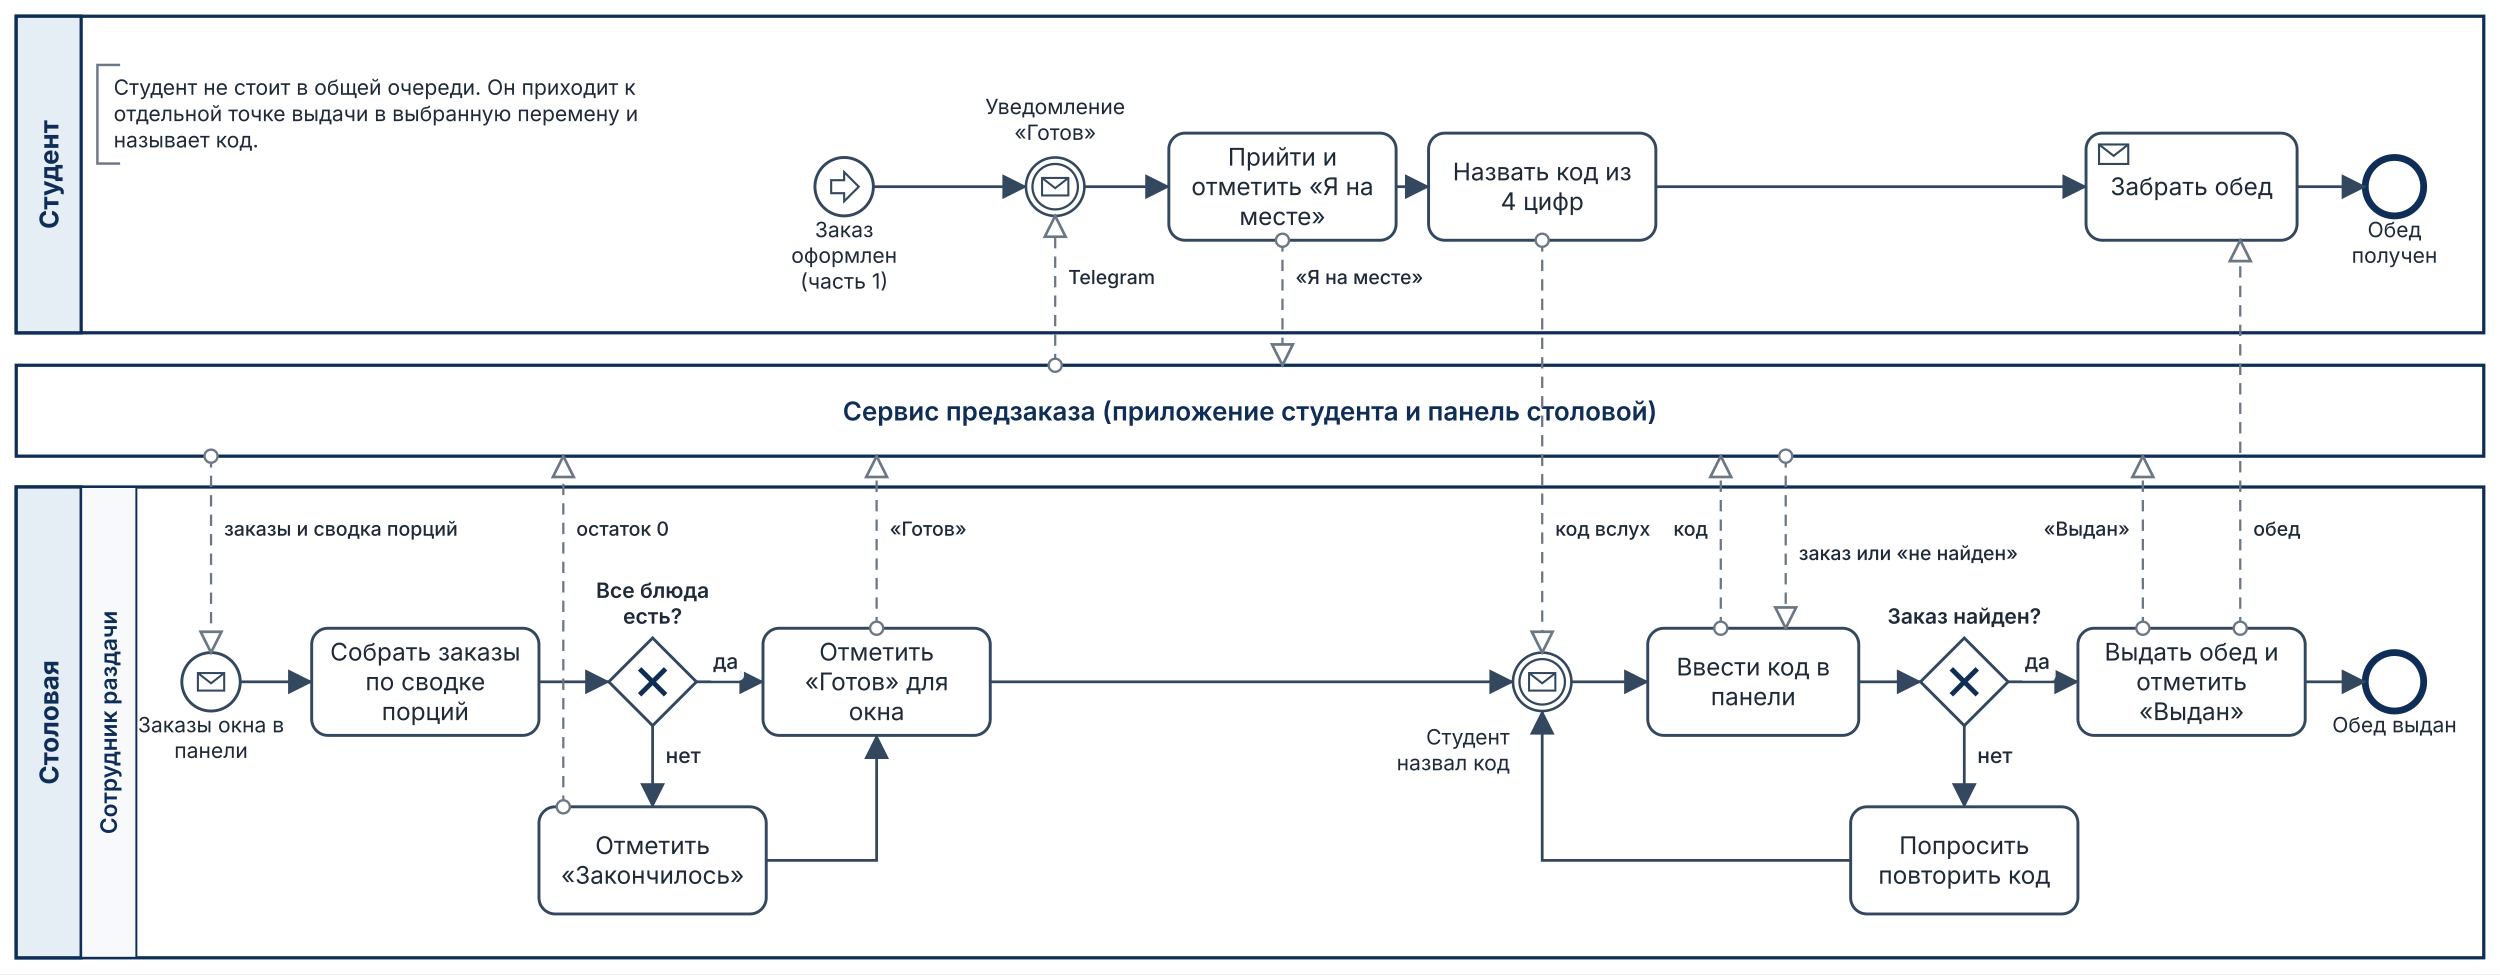
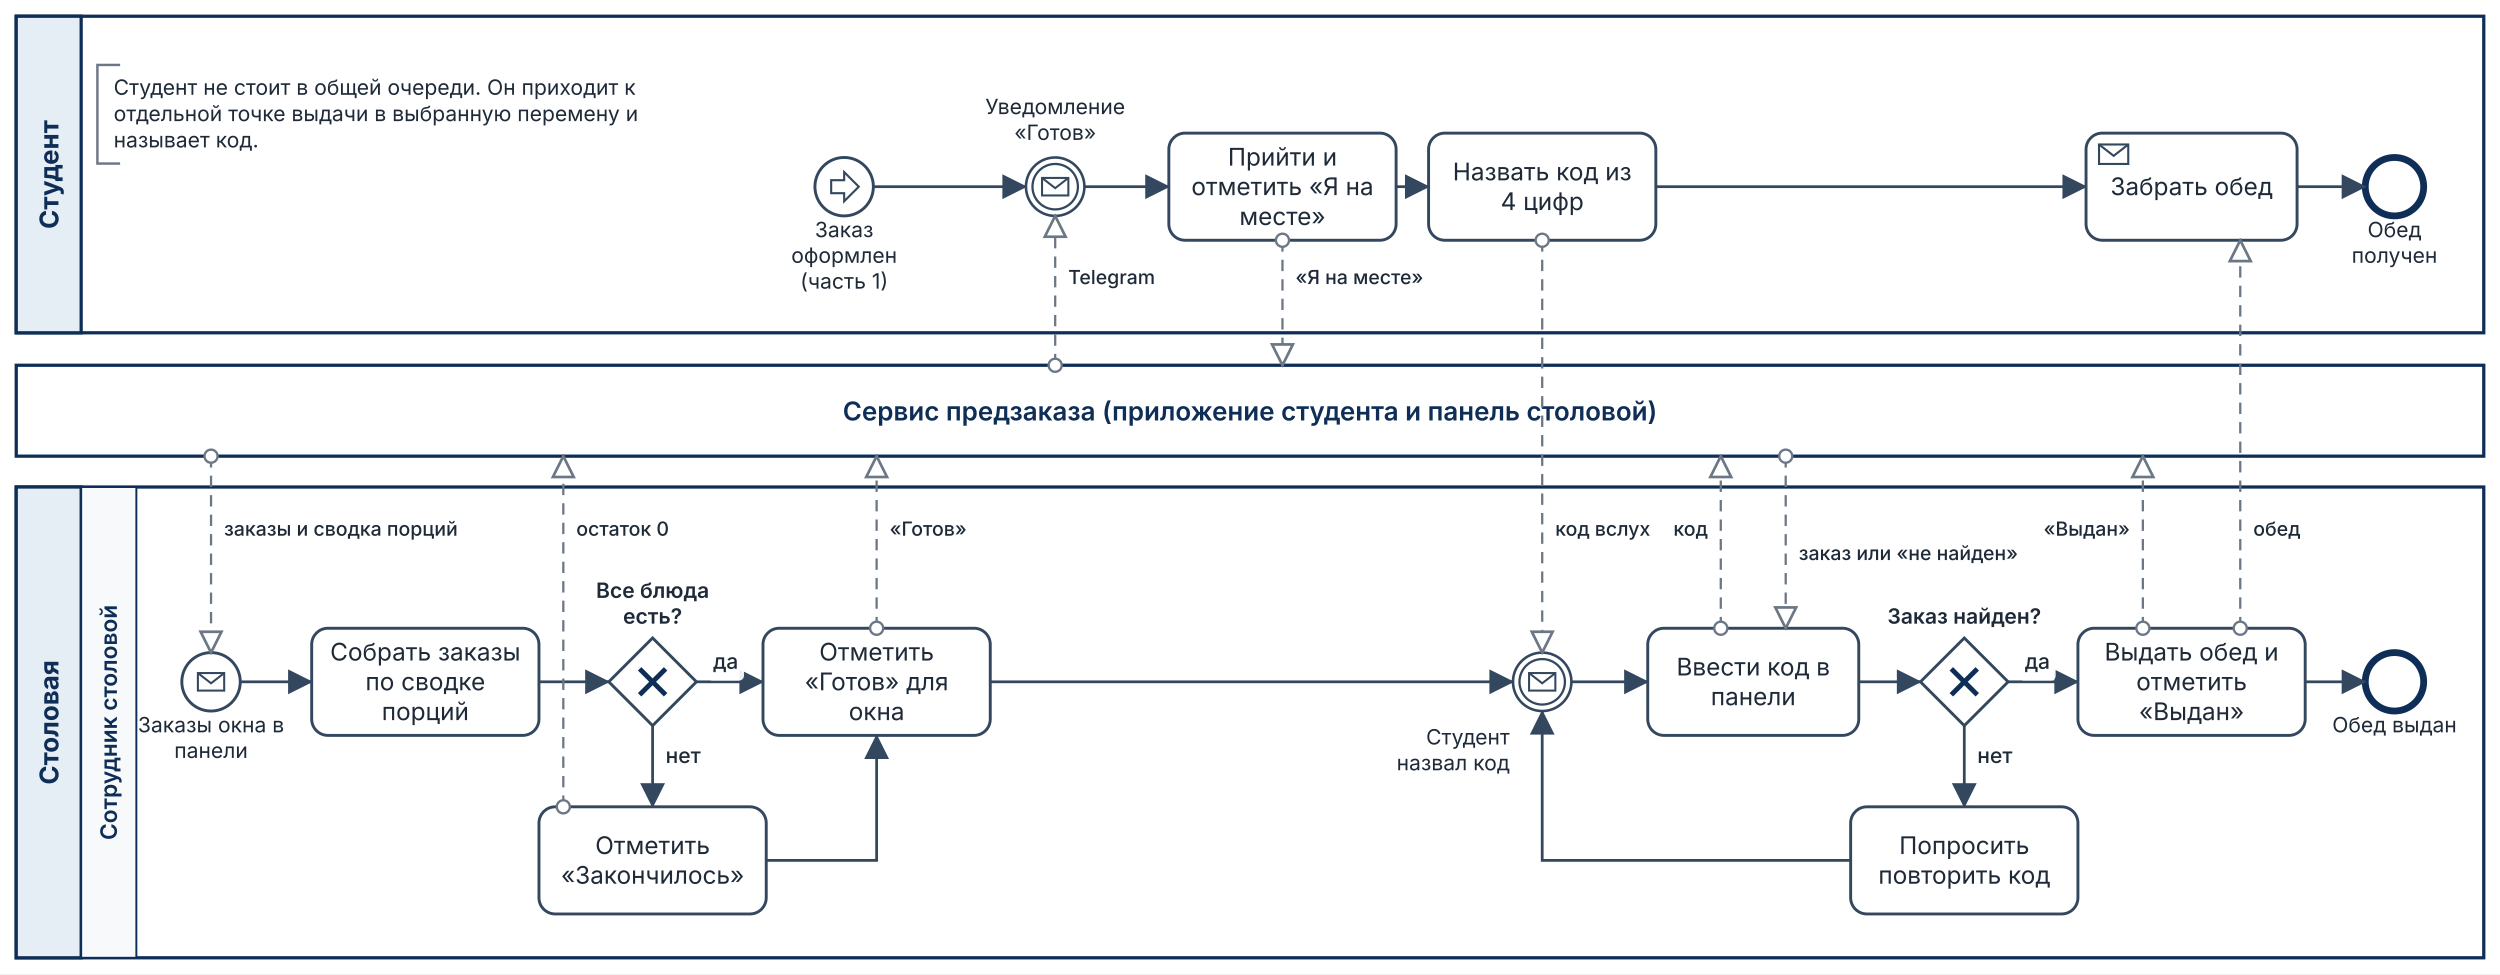
<svg xmlns="http://www.w3.org/2000/svg" width="1540" height="600" viewBox="0 0 1540 600" font-family="Inter, 'DejaVu Sans', Arial, sans-serif">
  <defs>
    <marker id="fill" viewBox="0 0 10 10" refX="9.5" refY="5" markerWidth="9" markerHeight="9" orient="auto-start-reverse">
      <path d="M0,0 L10,5 L0,10 z" fill="#33475E" />
    </marker>
    <marker id="open" viewBox="0 0 12 12" refX="11" refY="6" markerWidth="11" markerHeight="11" orient="auto-start-reverse">
      <path d="M1,1 L11,6 L1,11 z" fill="#fff" stroke="#6B7785" stroke-width="1.3" />
    </marker>
    <marker id="vee" viewBox="0 0 12 12" refX="11" refY="6" markerWidth="12" markerHeight="12" orient="auto-start-reverse">
      <path d="M1,1 L11,6 L1,11" fill="none" stroke="#33475E" stroke-width="1.5" />
    </marker>
    <marker id="tri" viewBox="0 0 14 14" refX="13" refY="7" markerWidth="15" markerHeight="15" orient="auto-start-reverse">
      <path d="M1,1 L13,7 L1,13 z" fill="#fff" stroke="#33475E" stroke-width="1.4" />
    </marker>
    <marker id="ocirc" viewBox="0 0 10 10" refX="5" refY="5" markerWidth="8" markerHeight="8">
      <circle cx="5" cy="5" r="3.6" fill="#fff" stroke="#6B7785" stroke-width="1.3" />
    </marker>
    <marker id="diamond" viewBox="0 0 16 10" refX="1" refY="5" markerWidth="16" markerHeight="10" orient="auto-start-reverse">
      <path d="M1,5 L8,1 L15,5 L8,9 z" fill="#0F2E57" />
    </marker>
    <marker id="odiamond" viewBox="0 0 16 10" refX="1" refY="5" markerWidth="16" markerHeight="10" orient="auto-start-reverse">
      <path d="M1,5 L8,1 L15,5 L8,9 z" fill="#fff" stroke="#33475E" stroke-width="1.2" />
    </marker>
    <marker id="crow" viewBox="0 0 16 16" refX="15" refY="8" markerWidth="16" markerHeight="16" orient="auto-start-reverse">
      <path d="M15,1 L3,8 L15,15 M3,1 L3,15" fill="none" stroke="#33475E" stroke-width="1.5" />
    </marker>
    <marker id="one" viewBox="0 0 16 16" refX="15" refY="8" markerWidth="16" markerHeight="16" orient="auto-start-reverse">
      <path d="M9,1 L9,15 M5,1 L5,15" fill="none" stroke="#33475E" stroke-width="1.5" />
    </marker>
  </defs>
  <rect width="100%" height="100%" fill="#FFFFFF" />
  <rect x="10.0" y="10.0" width="1520.0" height="195.0" rx="0" fill="#FFFFFF" stroke="#0F2E57" stroke-width="2" />
  <rect x="10.0" y="10.0" width="40.0" height="195.0" rx="0" fill="#E6EEF5" stroke="#0F2E57" stroke-width="2" />
  <text x="30.0" y="107.5" font-size="16" font-weight="700" fill="#0F2E57" text-anchor="middle" transform="rotate(-90 30.0 107.5)" dy="6">Студент</text>
  <rect x="10.0" y="225.0" width="1520.0" height="56.0" rx="0" fill="#FFFFFF" stroke="#0F2E57" stroke-width="2" />
  <text x="770.0" y="259.0" font-size="16" text-anchor="middle" font-weight="600" fill="#0F2E57">Сервис предзаказа (приложение студента и панель столовой)</text>
  <rect x="10.0" y="300.0" width="1520.0" height="290.0" rx="0" fill="#FFFFFF" stroke="#0F2E57" stroke-width="2" />
  <rect x="10.0" y="300.0" width="40.0" height="290.0" rx="0" fill="#E6EEF5" stroke="#0F2E57" stroke-width="2" />
  <text x="30.0" y="445.0" font-size="16" font-weight="700" fill="#0F2E57" text-anchor="middle" transform="rotate(-90 30.0 445.0)" dy="6">Столовая</text>
  <rect x="50.0" y="300.0" width="34.0" height="290.0" rx="0" fill="#F7F9FB" stroke="#0F2E57" stroke-width="1.2" />
-   <text x="67" y="445.0" font-size="14" font-weight="600" fill="#0F2E57" text-anchor="middle" transform="rotate(-90 67 445.0)" dy="5">Сотрудник раздачи</text>
+   <text x="67.0" y="445.0" font-size="14" font-weight="600" fill="#0F2E57" text-anchor="middle" transform="rotate(-90 67.0 445.0)" dy="5">Сотрудник столовой</text>
  <path d="M74,40 L60,40 L60,100.75 L74,100.75" fill="none" stroke="#6B7785" stroke-width="1.5" />
  <text x="70.0" y="58.4" font-size="13" text-anchor="start" font-weight="400" fill="#1E2A38">Студент не стоит в общей очереди. Он приходит к</text>
  <text x="70.0" y="74.6" font-size="13" text-anchor="start" font-weight="400" fill="#1E2A38">отдельной точке выдачи в выбранную перемену и</text>
  <text x="70.0" y="90.8" font-size="13" text-anchor="start" font-weight="400" fill="#1E2A38">называет код.</text>
  <circle cx="520" cy="115" r="18" fill="#FFFFFF" stroke="#33475E" stroke-width="1.8" />
  <path d="M512,111 h8 v-5 l9,9 l-9,9 v-5 h-8 z" fill="none" stroke="#33475E" stroke-width="1.3" />
  <text x="520.0" y="146.1" font-size="13" text-anchor="middle" font-weight="400" fill="#1E2A38">Заказ</text>
  <text x="520.0" y="161.9" font-size="13" text-anchor="middle" font-weight="400" fill="#1E2A38">оформлен</text>
  <text x="520.0" y="177.8" font-size="13" text-anchor="middle" font-weight="400" fill="#1E2A38">(часть 1)</text>
  <circle cx="650" cy="115" r="18" fill="#FFFFFF" stroke="#33475E" stroke-width="1.6" />
  <circle cx="650" cy="115" r="14" fill="none" stroke="#33475E" stroke-width="1.4" />
  <g transform="translate(641.9,109.6) scale(0.9)">
    <rect width="18" height="12" fill="none" stroke="#33475E" stroke-width="1.4" />
    <path d="M0,0 L9,7 L18,0" fill="none" stroke="#33475E" stroke-width="1.4" />
  </g>
  <text x="650.0" y="70.3" font-size="13" text-anchor="middle" font-weight="400" fill="#1E2A38">Уведомление</text>
  <text x="650.0" y="86.2" font-size="13" text-anchor="middle" font-weight="400" fill="#1E2A38">«Готов»</text>
  <rect x="720.0" y="82.0" width="140.0" height="66.0" rx="10" fill="#FFFFFF" stroke="#33475E" stroke-width="1.8" />
  <text x="790.0" y="102.0" font-size="15" text-anchor="middle" font-weight="400" fill="#1E2A38">Прийти и</text>
  <text x="790.0" y="120.2" font-size="15" text-anchor="middle" font-weight="400" fill="#1E2A38">отметить «Я на</text>
  <text x="790.0" y="138.6" font-size="15" text-anchor="middle" font-weight="400" fill="#1E2A38">месте»</text>
  <rect x="880.0" y="82.0" width="140.0" height="66.0" rx="10" fill="#FFFFFF" stroke="#33475E" stroke-width="1.8" />
  <text x="950.0" y="111.1" font-size="15" text-anchor="middle" font-weight="400" fill="#1E2A38">Назвать код из</text>
  <text x="950.0" y="129.4" font-size="15" text-anchor="middle" font-weight="400" fill="#1E2A38">4 цифр</text>
  <rect x="1285.0" y="82.0" width="130.0" height="66.0" rx="10" fill="#FFFFFF" stroke="#33475E" stroke-width="1.8" />
  <text x="1350.0" y="120.2" font-size="15" text-anchor="middle" font-weight="400" fill="#1E2A38">Забрать обед</text>
  <g transform="translate(1293.0,89.0)">
    <rect width="18" height="12" fill="none" stroke="#33475E" stroke-width="1.3" />
    <path d="M0,0 L9,7 L18,0" fill="none" stroke="#33475E" stroke-width="1.3" />
  </g>
  <circle cx="1475" cy="115" r="18" fill="#FFFFFF" stroke="#0F2E57" stroke-width="4.2" />
  <text x="1475.0" y="146.1" font-size="13" text-anchor="middle" font-weight="400" fill="#1E2A38">Обед</text>
  <text x="1475.0" y="161.9" font-size="13" text-anchor="middle" font-weight="400" fill="#1E2A38">получен</text>
  <path d="M538.0,115.0 L632.0,115.0" fill="none" stroke="#33475E" stroke-width="1.7" marker-end="url(#fill)" />
  <path d="M668.0,115.0 L720.0,115.0" fill="none" stroke="#33475E" stroke-width="1.7" marker-end="url(#fill)" />
  <path d="M860.0,115.0 L880.0,115.0" fill="none" stroke="#33475E" stroke-width="1.7" marker-end="url(#fill)" />
  <path d="M1020.0,115.0 L1285.0,115.0" fill="none" stroke="#33475E" stroke-width="1.7" marker-end="url(#fill)" />
  <path d="M1415.0,115.0 L1457.0,115.0" fill="none" stroke="#33475E" stroke-width="1.7" marker-end="url(#fill)" />
  <circle cx="130" cy="420" r="18" fill="#FFFFFF" stroke="#33475E" stroke-width="1.8" />
  <g transform="translate(121.9,414.6) scale(0.9)">
    <rect width="18" height="12" fill="none" stroke="#33475E" stroke-width="1.4" />
    <path d="M0,0 L9,7 L18,0" fill="none" stroke="#33475E" stroke-width="1.4" />
  </g>
  <text x="130.0" y="451.1" font-size="13" text-anchor="middle" font-weight="400" fill="#1E2A38">Заказы окна в</text>
  <text x="130.0" y="466.9" font-size="13" text-anchor="middle" font-weight="400" fill="#1E2A38">панели</text>
  <rect x="192.0" y="387.0" width="140.0" height="66.0" rx="10" fill="#FFFFFF" stroke="#33475E" stroke-width="1.8" />
  <text x="262.0" y="406.9" font-size="15" text-anchor="middle" font-weight="400" fill="#1E2A38">Собрать заказы</text>
  <text x="262.0" y="425.2" font-size="15" text-anchor="middle" font-weight="400" fill="#1E2A38">по сводке</text>
  <text x="262.0" y="443.6" font-size="15" text-anchor="middle" font-weight="400" fill="#1E2A38">порций</text>
  <path d="M402,393 L429,420 L402,447 L375,420 Z" fill="#FFFFFF" stroke="#33475E" stroke-width="1.8" />
  <path d="M394,412 L410,428 M410,412 L394,428" stroke="#0F2E57" stroke-width="3" />
  <text x="402.0" y="368.3" font-size="13" text-anchor="middle" font-weight="600" fill="#1E2A38">Все блюда</text>
  <text x="402.0" y="384.2" font-size="13" text-anchor="middle" font-weight="600" fill="#1E2A38">есть?</text>
  <rect x="470.0" y="387.0" width="140.0" height="66.0" rx="10" fill="#FFFFFF" stroke="#33475E" stroke-width="1.8" />
  <text x="540.0" y="406.9" font-size="15" text-anchor="middle" font-weight="400" fill="#1E2A38">Отметить</text>
  <text x="540.0" y="425.2" font-size="15" text-anchor="middle" font-weight="400" fill="#1E2A38">«Готов» для</text>
  <text x="540.0" y="443.6" font-size="15" text-anchor="middle" font-weight="400" fill="#1E2A38">окна</text>
  <rect x="332.0" y="497.0" width="140.0" height="66.0" rx="10" fill="#FFFFFF" stroke="#33475E" stroke-width="1.8" />
  <text x="402.0" y="526.1" font-size="15" text-anchor="middle" font-weight="400" fill="#1E2A38">Отметить</text>
  <text x="402.0" y="544.4" font-size="15" text-anchor="middle" font-weight="400" fill="#1E2A38">«Закончилось»</text>
  <circle cx="950" cy="420" r="18" fill="#FFFFFF" stroke="#33475E" stroke-width="1.6" />
  <circle cx="950" cy="420" r="14" fill="none" stroke="#33475E" stroke-width="1.4" />
  <g transform="translate(941.9,414.6) scale(0.9)">
    <rect width="18" height="12" fill="none" stroke="#33475E" stroke-width="1.4" />
    <path d="M0,0 L9,7 L18,0" fill="none" stroke="#33475E" stroke-width="1.4" />
  </g>
  <text x="930.0" y="458.6" font-size="13" text-anchor="end" font-weight="400" fill="#1E2A38">Студент</text>
  <text x="930.0" y="474.5" font-size="13" text-anchor="end" font-weight="400" fill="#1E2A38">назвал код</text>
  <rect x="1015.0" y="387.0" width="130.0" height="66.0" rx="10" fill="#FFFFFF" stroke="#33475E" stroke-width="1.8" />
  <text x="1080.0" y="416.1" font-size="15" text-anchor="middle" font-weight="400" fill="#1E2A38">Ввести код в</text>
  <text x="1080.0" y="434.4" font-size="15" text-anchor="middle" font-weight="400" fill="#1E2A38">панели</text>
  <path d="M1210,393 L1237,420 L1210,447 L1183,420 Z" fill="#FFFFFF" stroke="#33475E" stroke-width="1.8" />
  <path d="M1202,412 L1218,428 M1218,412 L1202,428" stroke="#0F2E57" stroke-width="3" />
  <text x="1210.0" y="384.2" font-size="13" text-anchor="middle" font-weight="600" fill="#1E2A38">Заказ найден?</text>
  <rect x="1280.0" y="387.0" width="140.0" height="66.0" rx="10" fill="#FFFFFF" stroke="#33475E" stroke-width="1.8" />
  <text x="1350.0" y="406.9" font-size="15" text-anchor="middle" font-weight="400" fill="#1E2A38">Выдать обед и</text>
  <text x="1350.0" y="425.2" font-size="15" text-anchor="middle" font-weight="400" fill="#1E2A38">отметить</text>
  <text x="1350.0" y="443.6" font-size="15" text-anchor="middle" font-weight="400" fill="#1E2A38">«Выдан»</text>
  <circle cx="1475" cy="420" r="18" fill="#FFFFFF" stroke="#0F2E57" stroke-width="4.2" />
  <text x="1475.0" y="451.1" font-size="13" text-anchor="middle" font-weight="400" fill="#1E2A38">Обед выдан</text>
  <rect x="1140.0" y="497.0" width="140.0" height="66.0" rx="10" fill="#FFFFFF" stroke="#33475E" stroke-width="1.8" />
  <text x="1210.0" y="526.1" font-size="15" text-anchor="middle" font-weight="400" fill="#1E2A38">Попросить</text>
  <text x="1210.0" y="544.4" font-size="15" text-anchor="middle" font-weight="400" fill="#1E2A38">повторить код</text>
  <path d="M148.0,420.0 L192.0,420.0" fill="none" stroke="#33475E" stroke-width="1.7" marker-end="url(#fill)" />
  <path d="M332.0,420.0 L375.0,420.0" fill="none" stroke="#33475E" stroke-width="1.7" marker-end="url(#fill)" />
  <path d="M429.0,420.0 L470.0,420.0" fill="none" stroke="#33475E" stroke-width="1.7" marker-end="url(#fill)" />
  <rect x="435.7" y="399.6" width="22.6" height="19.6" fill="#FFFFFF" fill-opacity="0.92" rx="3" />
  <text x="447.0" y="412.0" font-size="13" text-anchor="middle" font-weight="500" fill="#1E2A38">да</text>
  <path d="M402.0,447.0 L402.0,497.0" fill="none" stroke="#33475E" stroke-width="1.7" marker-end="url(#fill)" />
  <rect x="406.0" y="457.6" width="29.8" height="19.6" fill="#FFFFFF" fill-opacity="0.92" rx="3" />
  <text x="410.0" y="470.0" font-size="13" text-anchor="start" font-weight="500" fill="#1E2A38">нет</text>
  <path d="M472.0,530.0 L540.0,530.0 L540.0,453.0" fill="none" stroke="#33475E" stroke-width="1.7" marker-end="url(#fill)" />
  <path d="M610.0,420.0 L932.0,420.0" fill="none" stroke="#33475E" stroke-width="1.7" marker-end="url(#fill)" />
  <path d="M968.0,420.0 L1015.0,420.0" fill="none" stroke="#33475E" stroke-width="1.7" marker-end="url(#fill)" />
  <path d="M1145.0,420.0 L1183.0,420.0" fill="none" stroke="#33475E" stroke-width="1.7" marker-end="url(#fill)" />
  <path d="M1237.0,420.0 L1280.0,420.0" fill="none" stroke="#33475E" stroke-width="1.7" marker-end="url(#fill)" />
  <rect x="1243.7" y="399.6" width="22.6" height="19.6" fill="#FFFFFF" fill-opacity="0.92" rx="3" />
  <text x="1255.0" y="412.0" font-size="13" text-anchor="middle" font-weight="500" fill="#1E2A38">да</text>
  <path d="M1420.0,420.0 L1457.0,420.0" fill="none" stroke="#33475E" stroke-width="1.7" marker-end="url(#fill)" />
  <path d="M1210.0,447.0 L1210.0,497.0" fill="none" stroke="#33475E" stroke-width="1.7" marker-end="url(#fill)" />
  <rect x="1214.0" y="457.6" width="29.8" height="19.6" fill="#FFFFFF" fill-opacity="0.92" rx="3" />
  <text x="1218.0" y="470.0" font-size="13" text-anchor="start" font-weight="500" fill="#1E2A38">нет</text>
  <path d="M1140.0,530.0 L950.0,530.0 L950.0,438.0" fill="none" stroke="#33475E" stroke-width="1.7" marker-end="url(#fill)" />
  <path d="M130.0,281.0 L130.0,402.0" fill="none" stroke="#6B7785" stroke-width="1.4" stroke-dasharray="7 5" marker-end="url(#open)" marker-start="url(#ocirc)" />
  <rect x="134.0" y="318.6" width="155.8" height="18.4" fill="#FFFFFF" fill-opacity="0.92" rx="3" />
  <text x="138.0" y="330.0" font-size="12" text-anchor="start" font-weight="500" fill="#1E2A38">заказы и сводка порций</text>
  <path d="M347.0,497.0 L347.0,281.0" fill="none" stroke="#6B7785" stroke-width="1.4" stroke-dasharray="7 5" marker-end="url(#open)" marker-start="url(#ocirc)" />
  <rect x="351.0" y="318.6" width="68.5" height="18.4" fill="#FFFFFF" fill-opacity="0.92" rx="3" />
  <text x="355.0" y="330.0" font-size="12" text-anchor="start" font-weight="500" fill="#1E2A38">остаток 0</text>
  <path d="M540.0,387.0 L540.0,281.0" fill="none" stroke="#6B7785" stroke-width="1.4" stroke-dasharray="7 5" marker-end="url(#open)" marker-start="url(#ocirc)" />
  <rect x="544.0" y="318.6" width="55.0" height="18.4" fill="#FFFFFF" fill-opacity="0.92" rx="3" />
  <text x="548.0" y="330.0" font-size="12" text-anchor="start" font-weight="500" fill="#1E2A38">«Готов»</text>
  <path d="M650.0,225.0 L650.0,133.0" fill="none" stroke="#6B7785" stroke-width="1.4" stroke-dasharray="7 5" marker-end="url(#open)" marker-start="url(#ocirc)" />
  <rect x="654.0" y="163.6" width="61.8" height="18.4" fill="#FFFFFF" fill-opacity="0.92" rx="3" />
  <text x="658.0" y="175.0" font-size="12" text-anchor="start" font-weight="500" fill="#1E2A38">Telegram</text>
  <path d="M790.0,148.0 L790.0,225.0" fill="none" stroke="#6B7785" stroke-width="1.4" stroke-dasharray="7 5" marker-end="url(#open)" marker-start="url(#ocirc)" />
  <rect x="794.0" y="163.6" width="88.6" height="18.4" fill="#FFFFFF" fill-opacity="0.92" rx="3" />
  <text x="798.0" y="175.0" font-size="12" text-anchor="start" font-weight="500" fill="#1E2A38">«Я на месте»</text>
  <path d="M950.0,148.0 L950.0,402.0" fill="none" stroke="#6B7785" stroke-width="1.4" stroke-dasharray="7 5" marker-end="url(#open)" marker-start="url(#ocirc)" />
  <rect x="954.0" y="318.6" width="68.5" height="18.4" fill="#FFFFFF" fill-opacity="0.92" rx="3" />
  <text x="958.0" y="330.0" font-size="12" text-anchor="start" font-weight="500" fill="#1E2A38">код вслух</text>
  <path d="M1060.0,387.0 L1060.0,281.0" fill="none" stroke="#6B7785" stroke-width="1.4" stroke-dasharray="7 5" marker-end="url(#open)" marker-start="url(#ocirc)" />
  <rect x="1027.8" y="318.6" width="28.2" height="18.4" fill="#FFFFFF" fill-opacity="0.92" rx="3" />
  <text x="1052.0" y="330.0" font-size="12" text-anchor="end" font-weight="500" fill="#1E2A38">код</text>
  <path d="M1100.0,281.0 L1100.0,387.0" fill="none" stroke="#6B7785" stroke-width="1.4" stroke-dasharray="7 5" marker-end="url(#open)" marker-start="url(#ocirc)" />
  <rect x="1104.0" y="333.6" width="149.1" height="18.4" fill="#FFFFFF" fill-opacity="0.92" rx="3" />
  <text x="1108.0" y="345.0" font-size="12" text-anchor="start" font-weight="500" fill="#1E2A38">заказ или «не найден»</text>
  <path d="M1320.0,387.0 L1320.0,281.0" fill="none" stroke="#6B7785" stroke-width="1.4" stroke-dasharray="7 5" marker-end="url(#open)" marker-start="url(#ocirc)" />
  <rect x="1261.0" y="318.6" width="55.0" height="18.4" fill="#FFFFFF" fill-opacity="0.92" rx="3" />
  <text x="1312.0" y="330.0" font-size="12" text-anchor="end" font-weight="500" fill="#1E2A38">«Выдан»</text>
  <path d="M1380.0,387.0 L1380.0,148.0" fill="none" stroke="#6B7785" stroke-width="1.4" stroke-dasharray="7 5" marker-end="url(#open)" marker-start="url(#ocirc)" />
  <rect x="1384.0" y="318.6" width="34.9" height="18.4" fill="#FFFFFF" fill-opacity="0.92" rx="3" />
  <text x="1388.0" y="330.0" font-size="12" text-anchor="start" font-weight="500" fill="#1E2A38">обед</text>
</svg>
